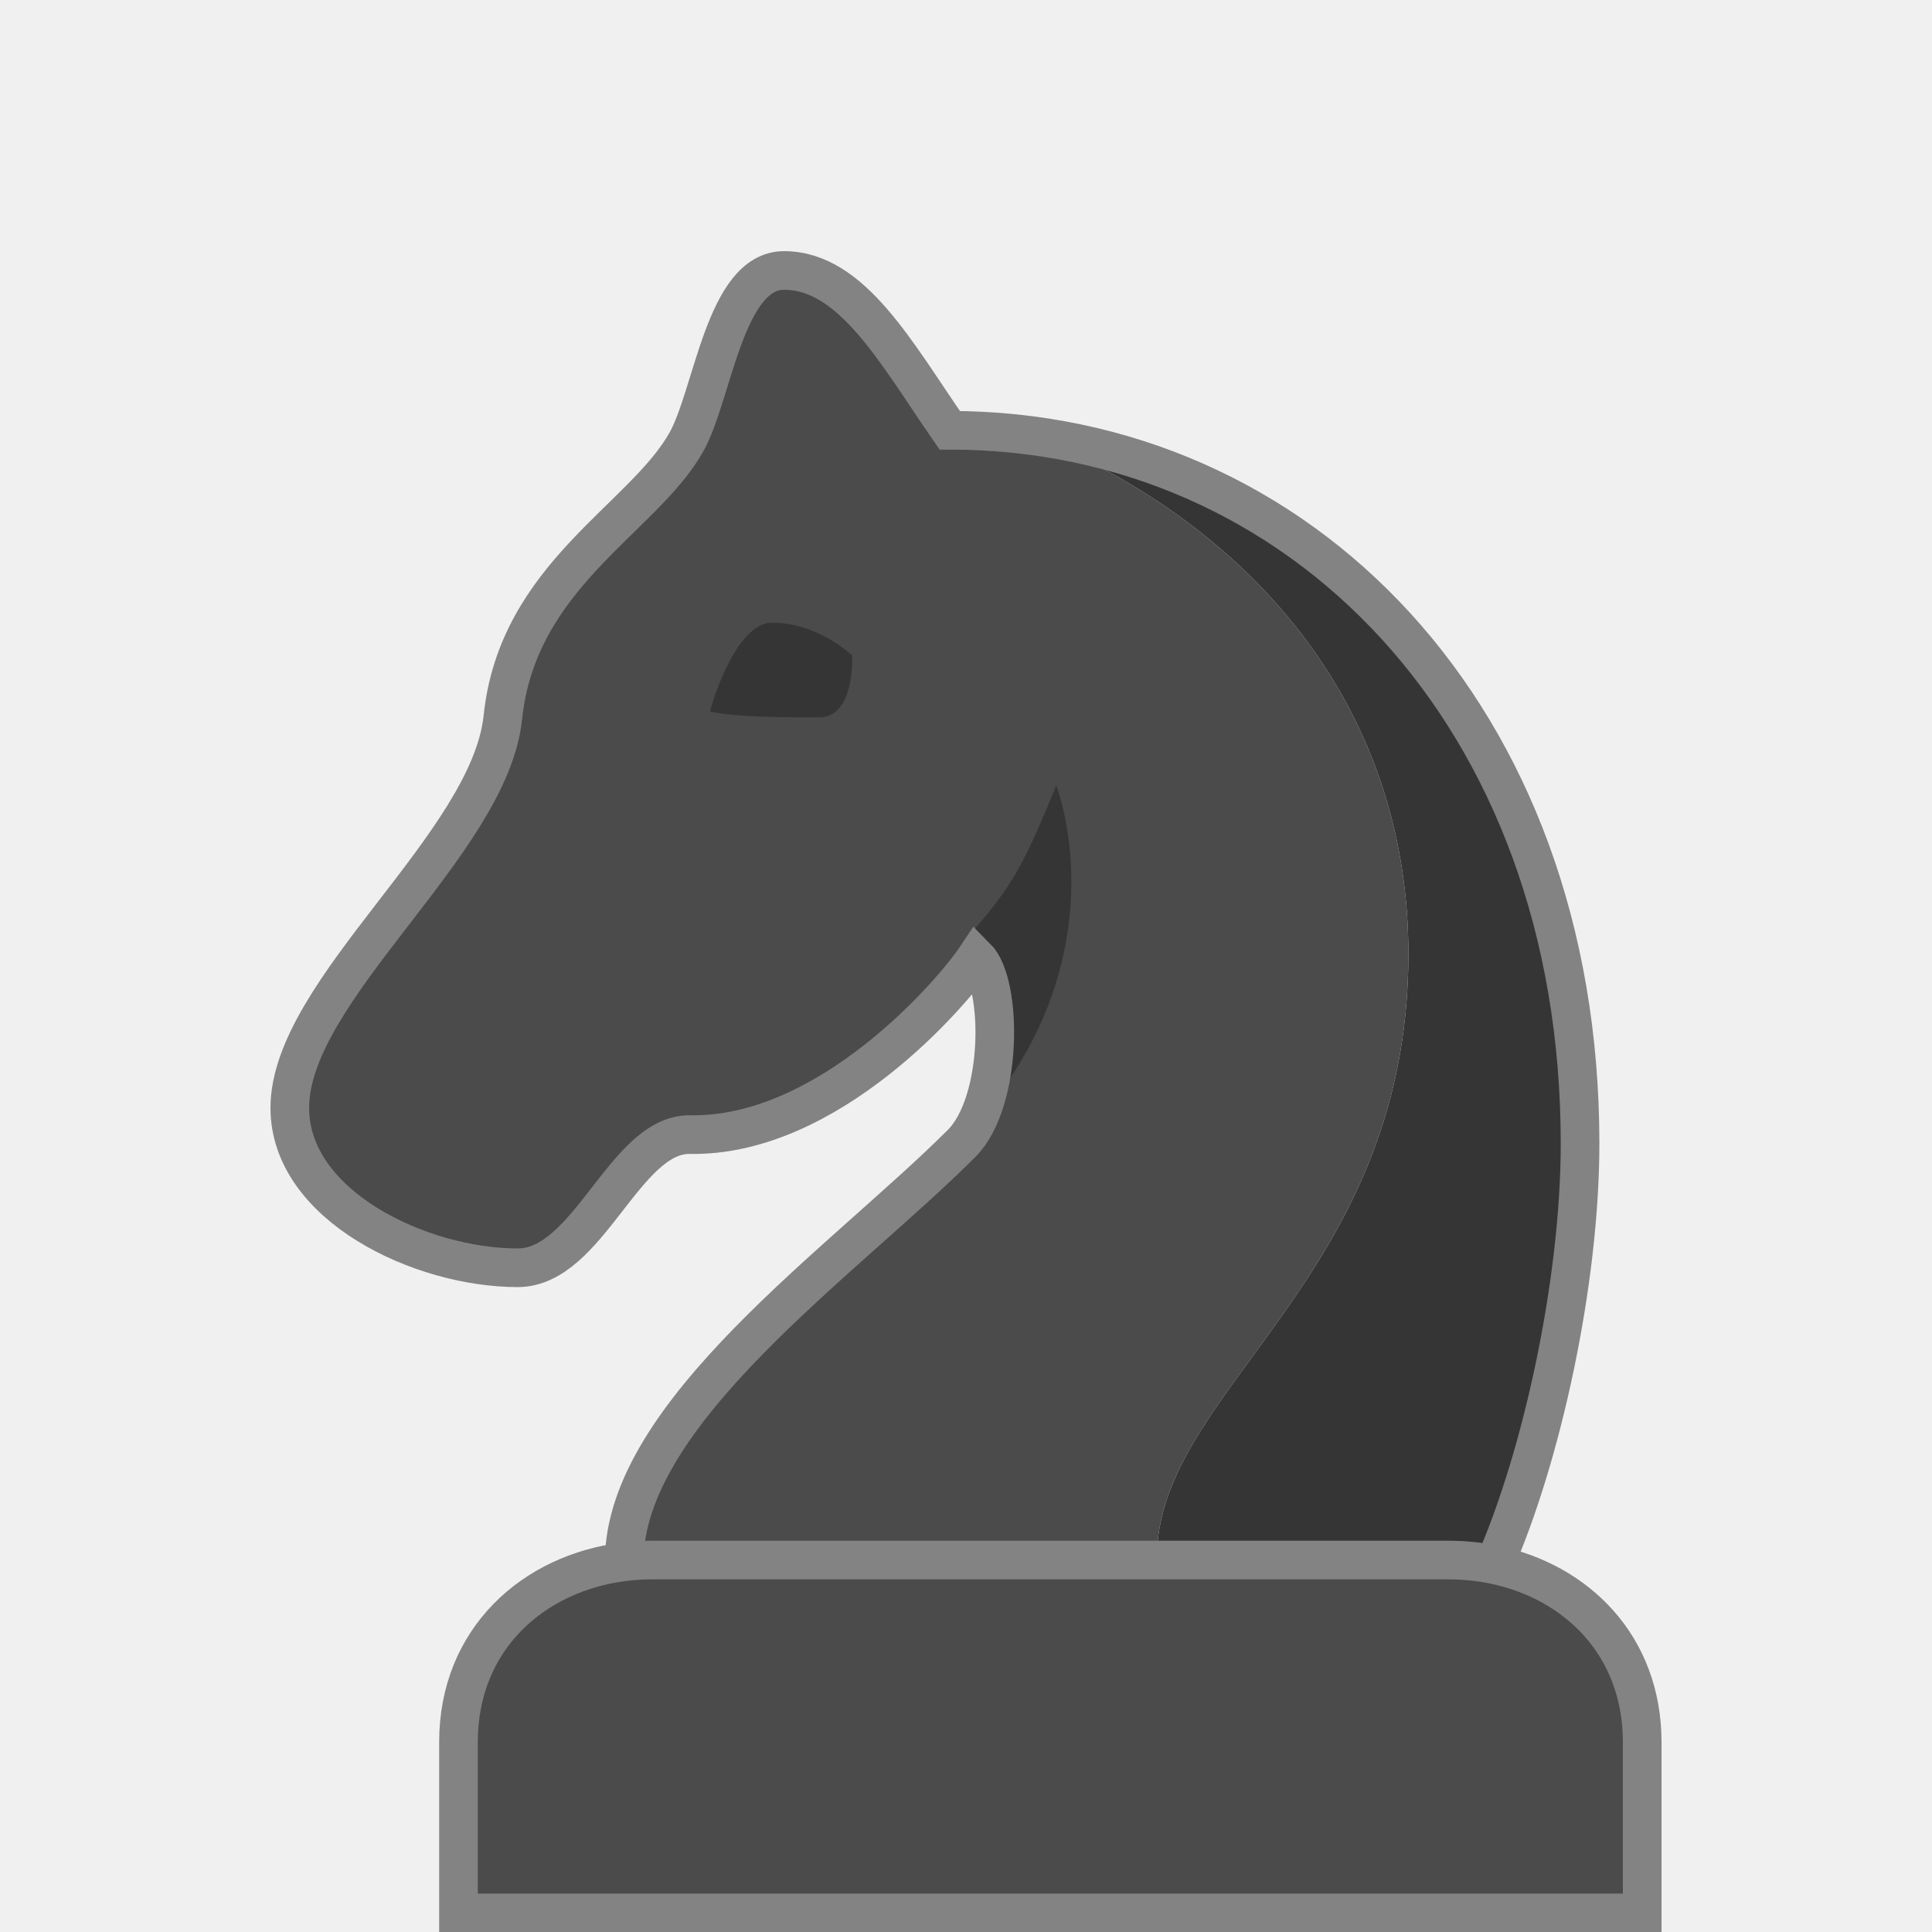
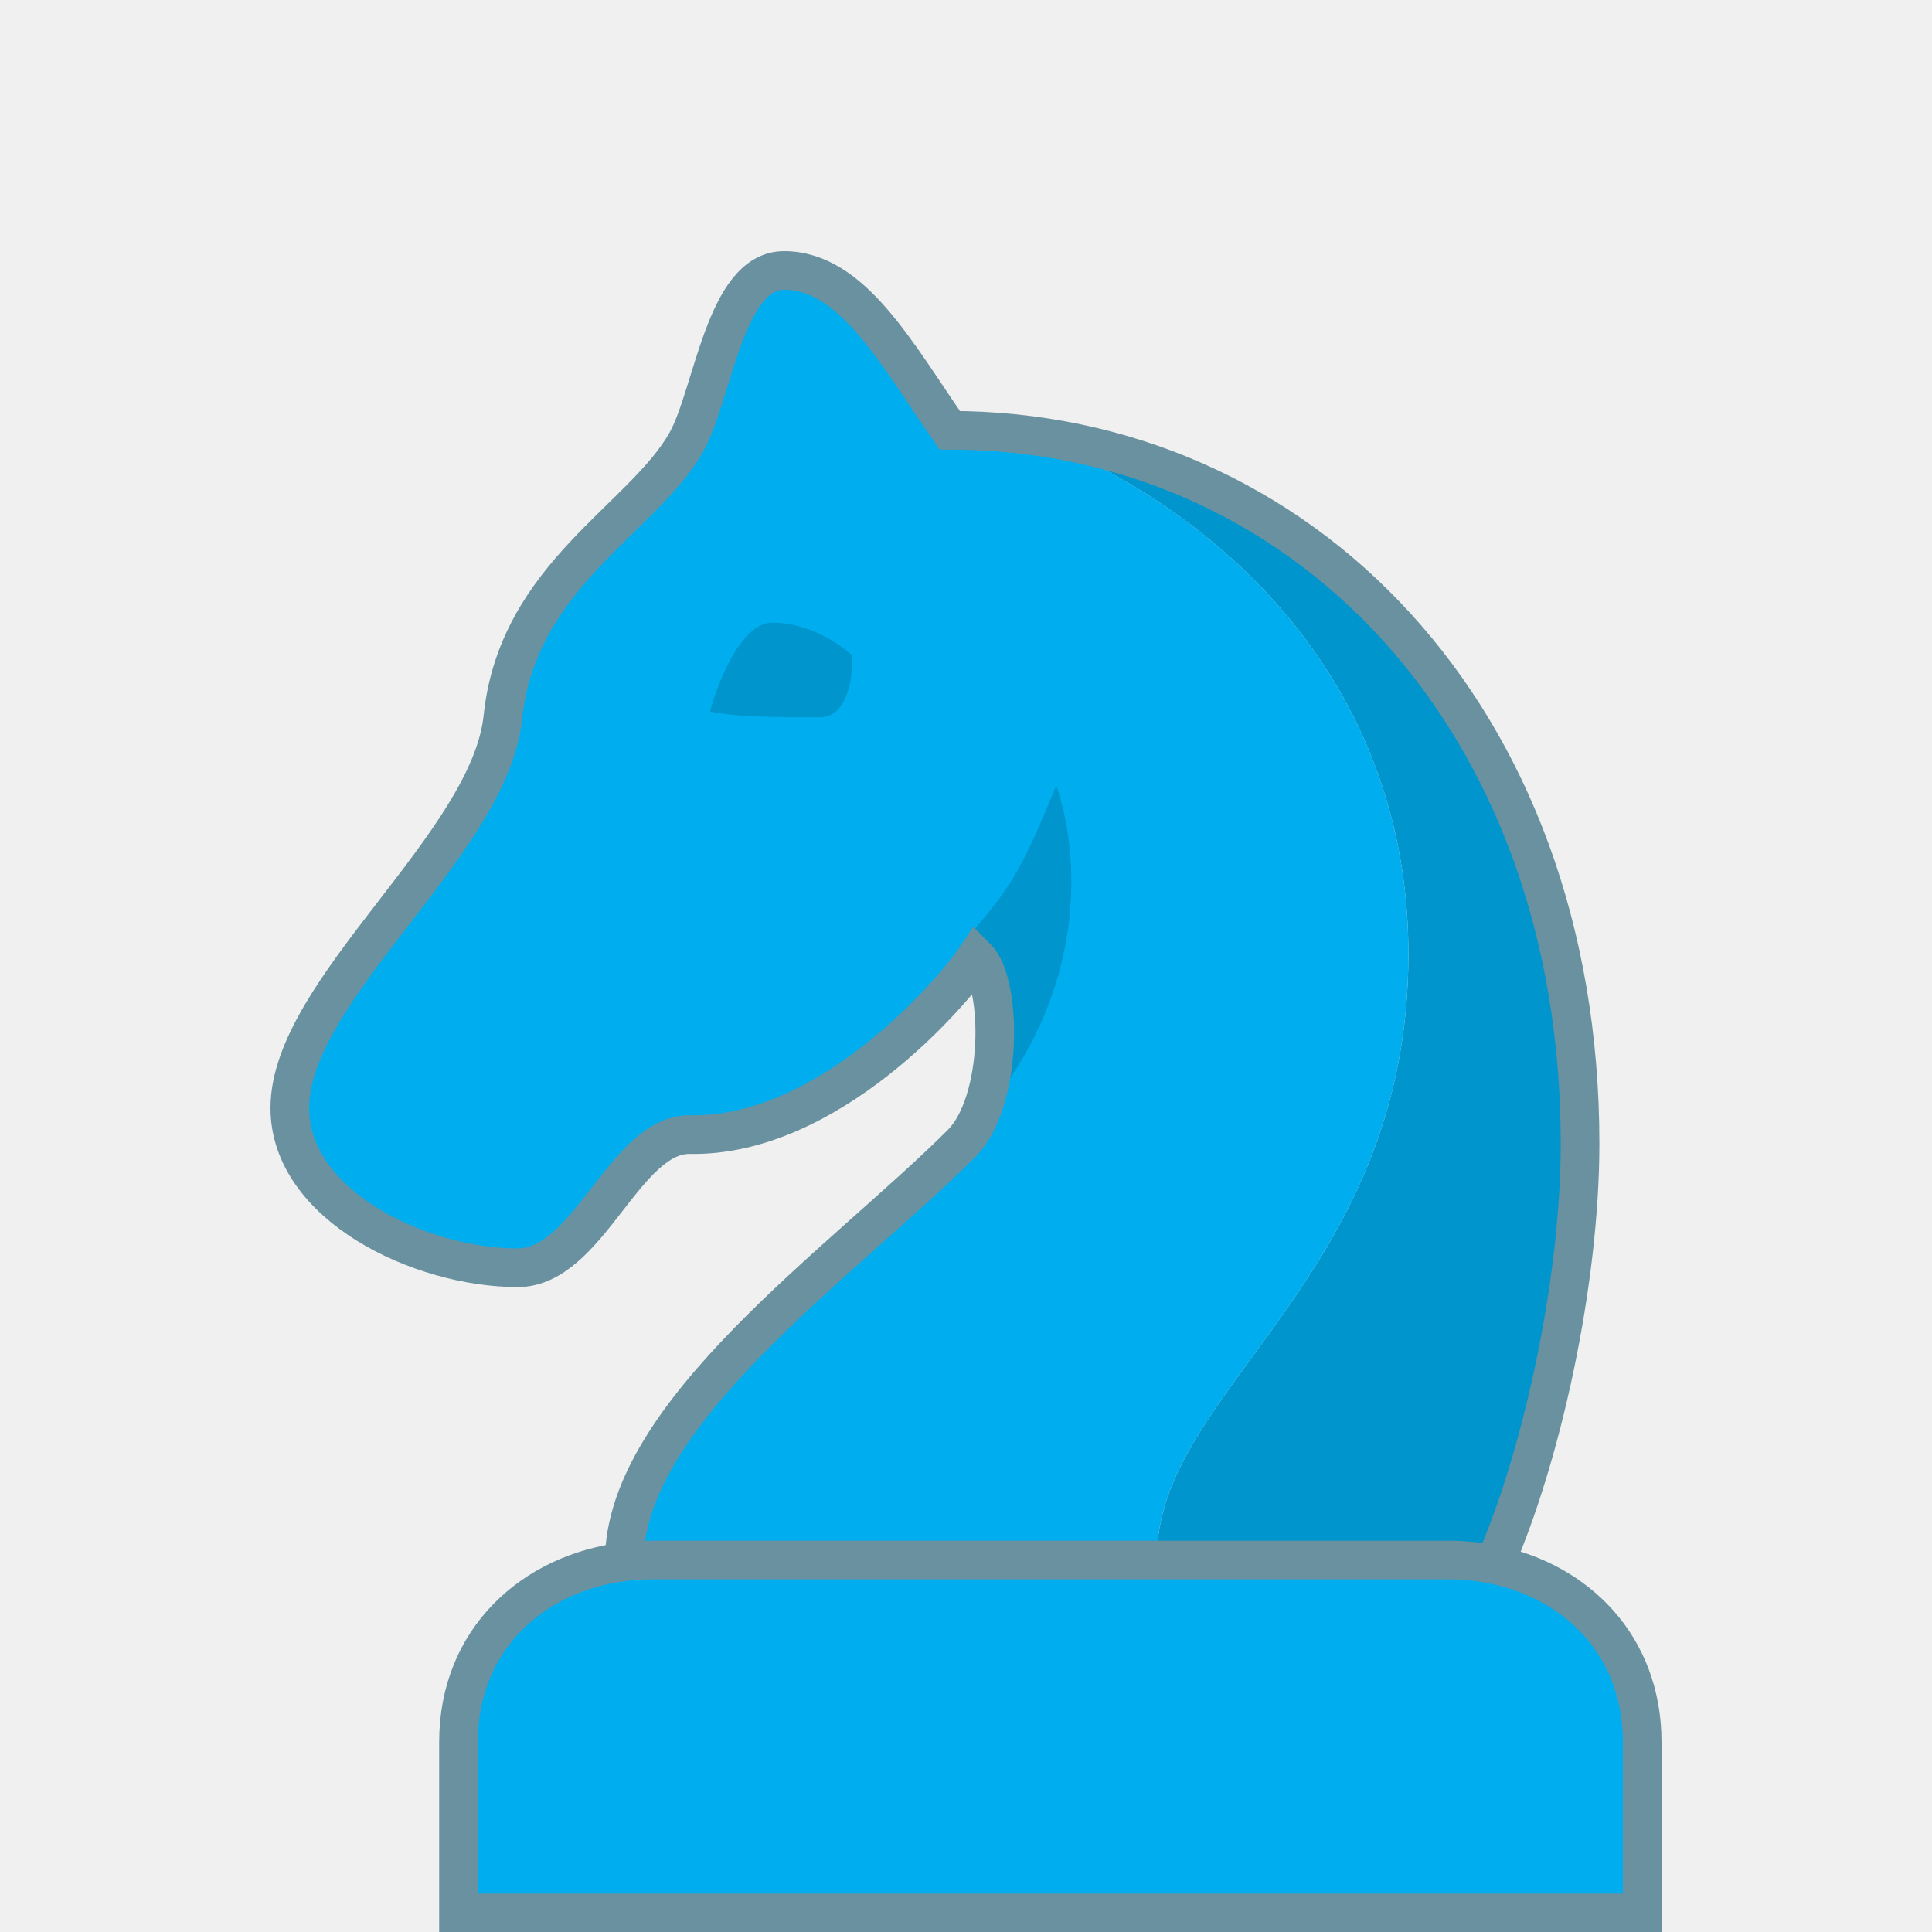
<svg xmlns="http://www.w3.org/2000/svg" width="300" height="300" viewBox="0 0 300 300" fill="none">
  <g clip-path="url(#clip0_8_83)">
-     <path d="M255 270.522V297.033H71.193V270.522C71.193 252.848 85.332 242.244 101.238 242.244H224.955C240.861 242.244 255 252.848 255 270.522Z" fill="#4B4B4B" />
-     <path d="M121.74 42C132.309 42 139.201 54.867 147.473 66.814C155.744 66.814 158.961 66.584 168.61 71.409C197.101 85.654 218.698 111.847 218.698 148.149C218.698 198.696 179.639 215.698 179.639 241.891L96.926 242.508C96.926 219.374 135.066 190.424 153.446 172.044C158.961 157.799 157.582 157.339 151.608 148.608C147.932 154.123 128.632 176.639 107.035 176.179C96.926 176.179 91.411 196.858 80.383 196.858C65.311 196.858 45 187.208 45 172.044C45 153.663 76.027 131.147 78.085 111.387C80.383 89.33 99.855 80.6 106.575 68.652C110.711 61.3 112.549 42 121.74 42Z" fill="#4B4B4B" />
-     <path d="M164.015 121.956C158.961 134.363 157.123 137.58 151.149 144.473C153.446 149.221 154.365 157.339 156.204 168.368C169.07 149.987 167.232 131.147 164.015 121.956Z" fill="#353535" />
-     <path d="M119.901 96.683C115.122 96.683 111.477 105.873 110.252 110.468C113.928 111.387 122.199 111.387 127.254 111.387C131.68 111.387 132.462 105.107 132.308 101.737C129.092 98.98 124.68 96.683 119.901 96.683Z" fill="#353535" />
-     <path d="M218.698 148.149C218.698 198.696 179.639 215.698 179.639 241.891H232.484L244.431 193.641C248.567 143.554 230.645 83.357 168.61 71.409C197.101 85.654 218.698 111.847 218.698 148.149Z" fill="#353535" />
-     <path d="M232.024 242.963C244.823 245.622 255 255.528 255 270.522V297.033H71.193V270.522C71.193 254.465 82.862 244.244 96.926 242.508M232.024 242.963C229.737 242.488 227.366 242.244 224.955 242.244H101.238C99.783 242.244 98.342 242.333 96.926 242.508M232.024 242.963C239.376 226.267 245.35 199.155 245.35 177.558C245.35 110.928 201.696 66.814 147.473 66.814C139.201 54.867 132.309 42 121.74 42C112.549 42 110.711 61.3 106.576 68.652C99.855 80.6 80.383 89.33 78.085 111.387C76.027 131.147 45 153.663 45 172.044C45 187.208 65.311 196.858 80.383 196.858C91.411 196.858 96.926 176.179 107.035 176.179C128.632 176.639 147.932 154.123 151.608 148.608C155.744 152.744 155.744 171.125 149.311 177.558C130.93 195.939 96.926 219.374 96.926 242.508" stroke="#838383" stroke-width="6" />
+     <path d="M255 270.522V297.033H71.193V270.522C71.193 252.848 85.332 242.244 101.238 242.244H224.955C240.861 242.244 255 252.848 255 270.522Z" fill="#00AEEF" />
+     <path d="M121.74 42C132.309 42 139.201 54.867 147.473 66.814C155.744 66.814 158.961 66.584 168.61 71.409C197.101 85.654 218.698 111.847 218.698 148.149C218.698 198.696 179.639 215.698 179.639 241.891L96.926 242.508C96.926 219.374 135.066 190.424 153.446 172.044C158.961 157.799 157.582 157.339 151.608 148.608C147.932 154.123 128.632 176.639 107.035 176.179C96.926 176.179 91.411 196.858 80.383 196.858C65.311 196.858 45 187.208 45 172.044C45 153.663 76.027 131.147 78.085 111.387C80.383 89.33 99.855 80.6 106.575 68.652C110.711 61.3 112.549 42 121.74 42Z" fill="#00AEEF" />
+     <path d="M164.015 121.956C158.961 134.363 157.123 137.58 151.149 144.473C153.446 149.221 154.365 157.339 156.204 168.368C169.07 149.987 167.232 131.147 164.015 121.956Z" fill="#0095CD" />
+     <path d="M119.901 96.683C115.122 96.683 111.477 105.873 110.252 110.468C113.928 111.387 122.199 111.387 127.254 111.387C131.68 111.387 132.462 105.107 132.308 101.737C129.092 98.98 124.68 96.683 119.901 96.683Z" fill="#0095CD" />
+     <path d="M218.698 148.149C218.698 198.696 179.639 215.698 179.639 241.891H232.484L244.431 193.641C248.567 143.554 230.645 83.357 168.61 71.409C197.101 85.654 218.698 111.847 218.698 148.149Z" fill="#0095CD" />
+     <path d="M232.024 242.963C244.823 245.622 255 255.528 255 270.522V297.033H71.193V270.522C71.193 254.465 82.862 244.244 96.926 242.508M232.024 242.963C229.737 242.488 227.366 242.244 224.955 242.244H101.238C99.783 242.244 98.342 242.333 96.926 242.508M232.024 242.963C239.376 226.267 245.35 199.155 245.35 177.558C245.35 110.928 201.696 66.814 147.473 66.814C139.201 54.867 132.309 42 121.74 42C112.549 42 110.711 61.3 106.576 68.652C99.855 80.6 80.383 89.33 78.085 111.387C76.027 131.147 45 153.663 45 172.044C45 187.208 65.311 196.858 80.383 196.858C91.411 196.858 96.926 176.179 107.035 176.179C128.632 176.639 147.932 154.123 151.608 148.608C155.744 152.744 155.744 171.125 149.311 177.558C130.93 195.939 96.926 219.374 96.926 242.508" stroke="#6A919F" stroke-width="6" />
  </g>
  <defs>
    <clipPath id="clip0_8_83">
      <rect width="300" height="300" fill="white" />
    </clipPath>
  </defs>
</svg>
